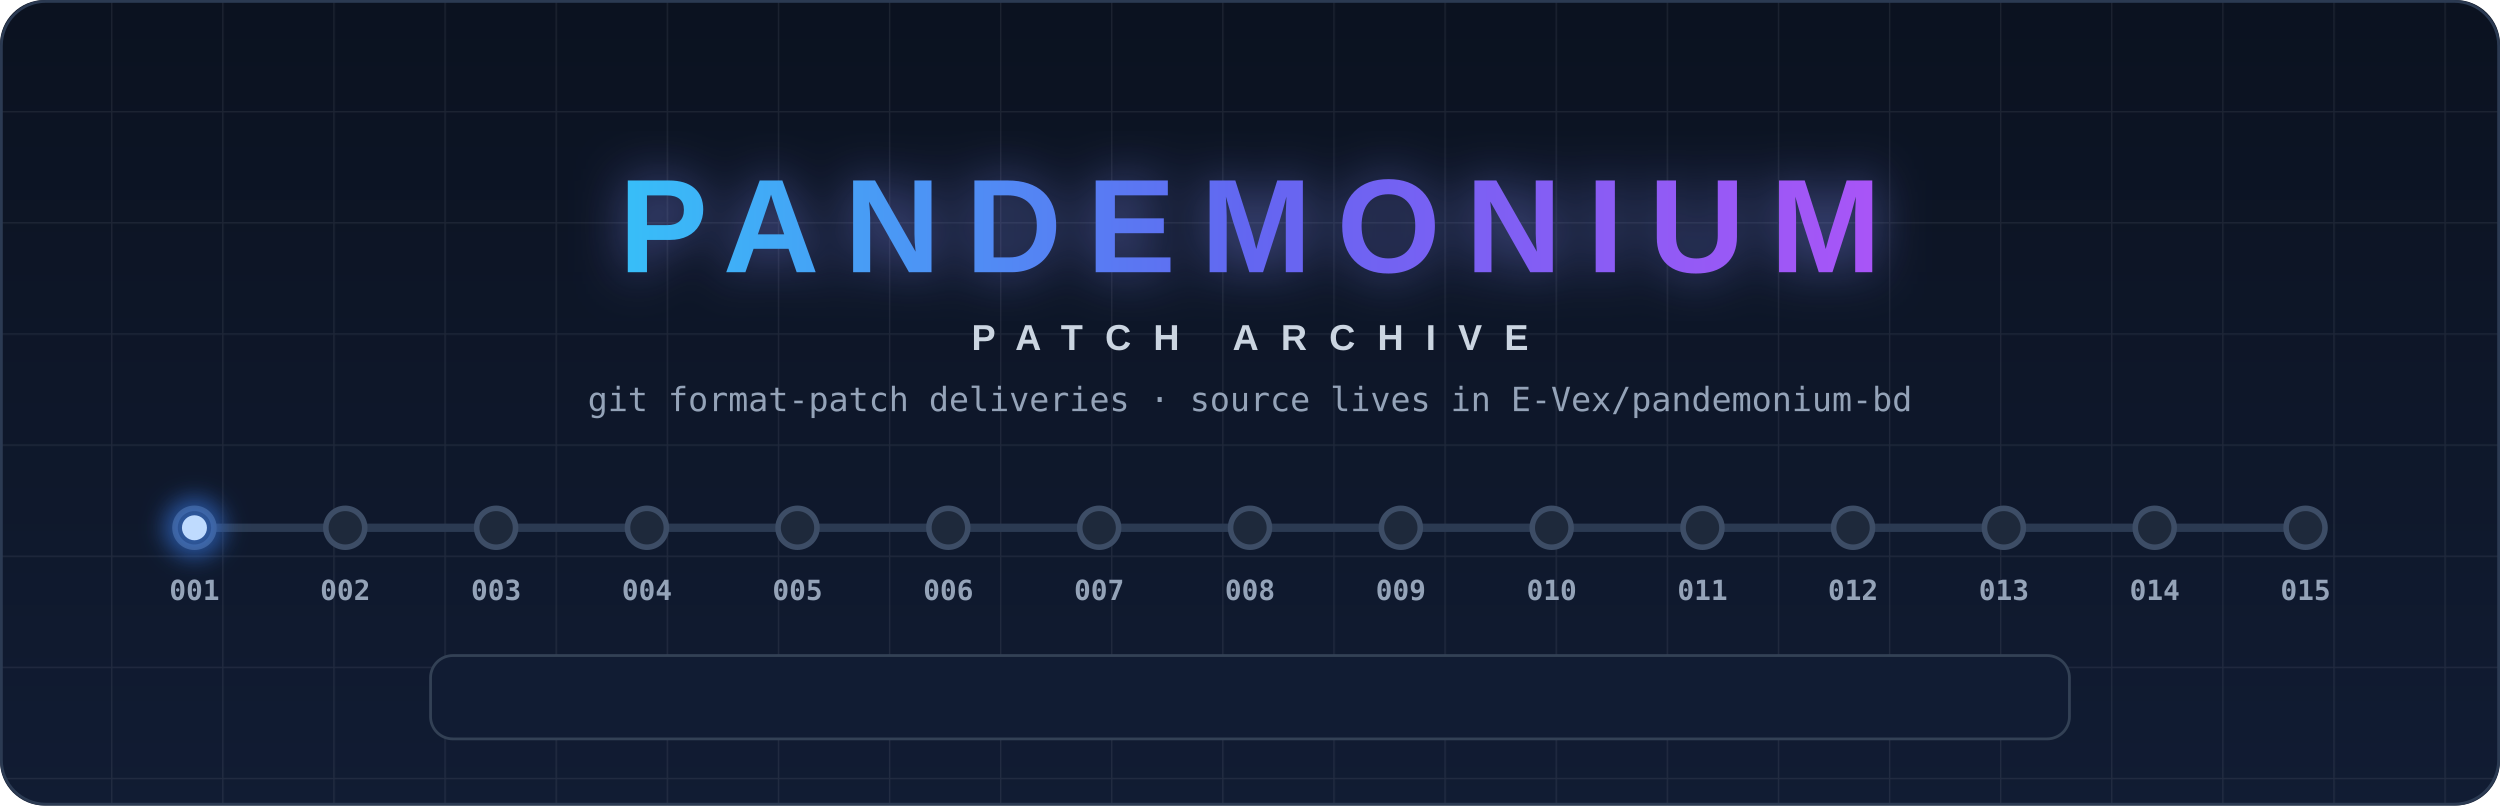
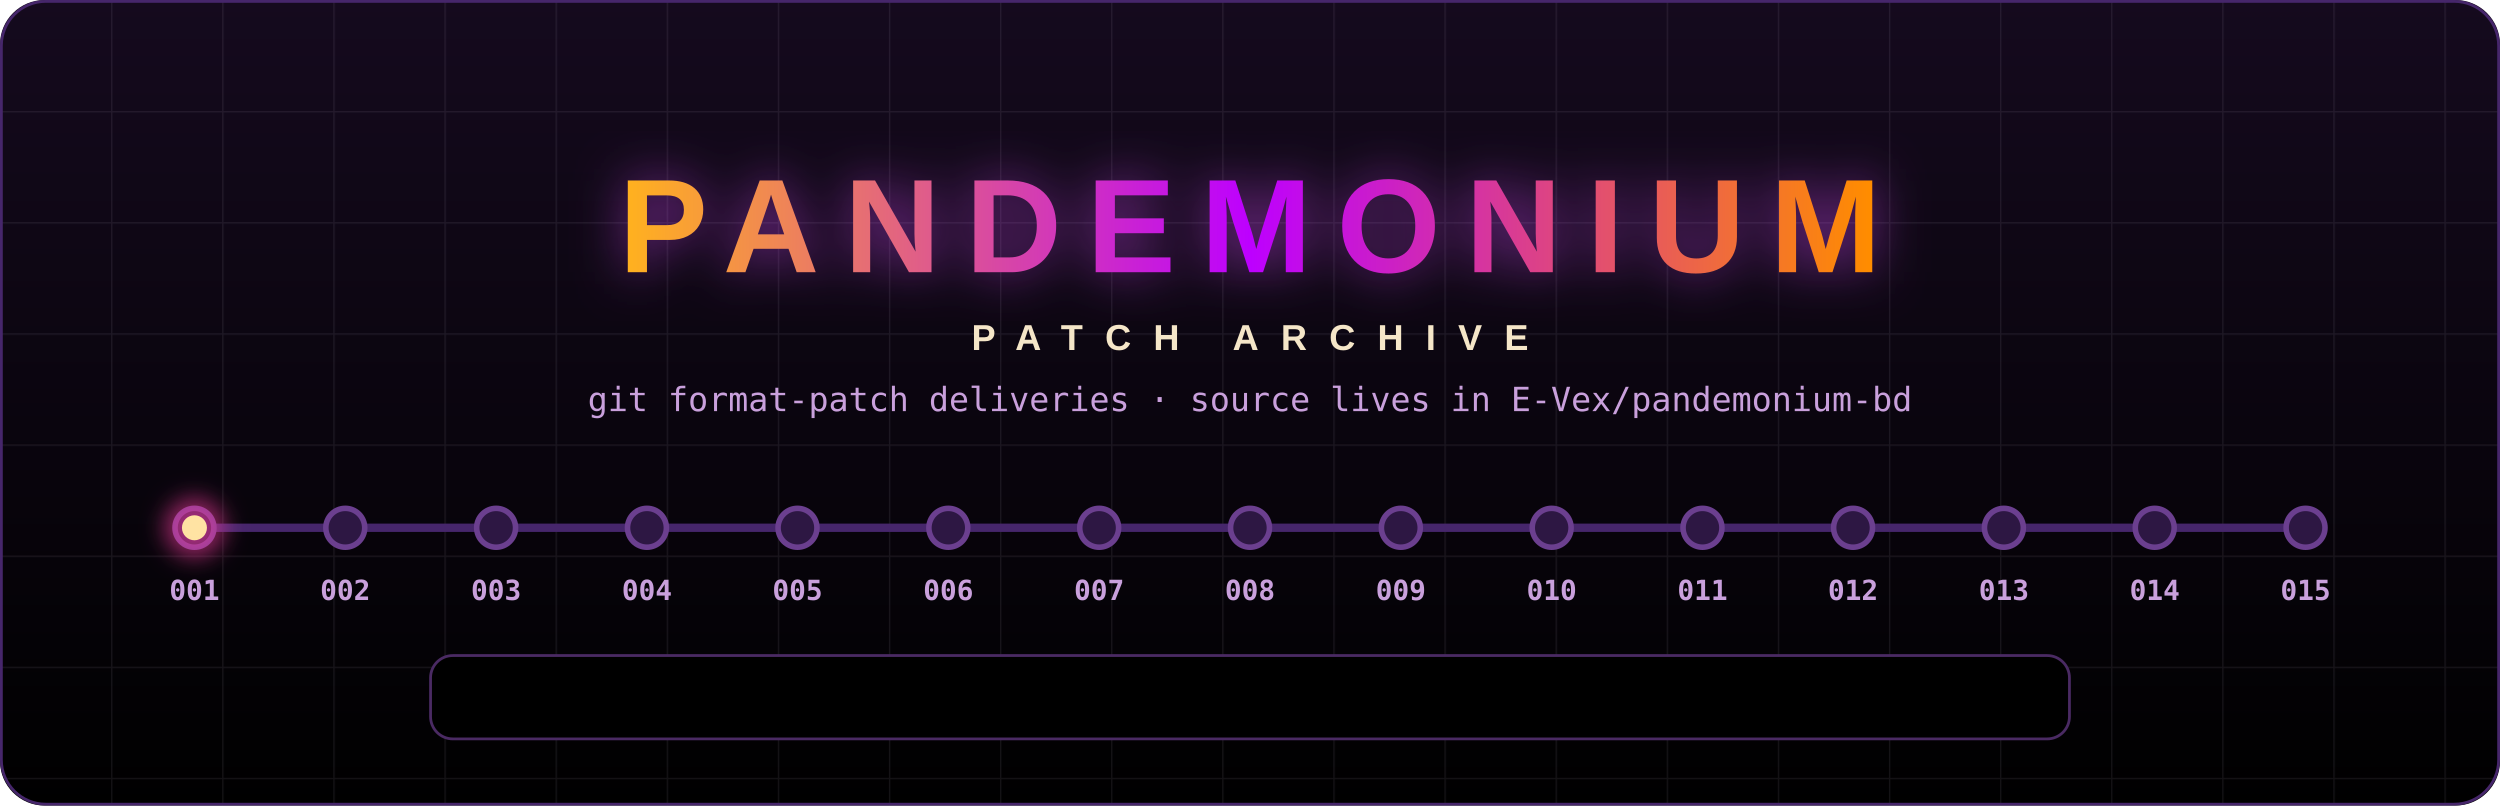
<svg xmlns="http://www.w3.org/2000/svg" viewBox="0 0 900 290" width="900" height="290" role="img">
  <style>
- .nd{fill:#1e293b;stroke:#3d4d66;stroke-width:2}
- .lbl{fill:#94a3b8;font:600 10px ui-monospace,SFMono-Regular,Menlo,Consolas,monospace;text-anchor:middle}
- .ring{fill:none;stroke:#3b82f6;stroke-width:2;opacity:0;transform-box:fill-box;transform-origin:center}
- .nm,.done{opacity:0;font:13px ui-monospace,SFMono-Regular,Menlo,Consolas,"Liberation Mono",monospace;text-anchor:middle;fill:#e2e8f0}
+ .nd{fill:#2d1743;stroke:#6b3f8f;stroke-width:2}
+ .lbl{fill:#c9a0dc;font:600 10px ui-monospace,SFMono-Regular,Menlo,Consolas,monospace;text-anchor:middle}
+ .ring{fill:none;stroke:#ff3ea5;stroke-width:2;opacity:0;transform-box:fill-box;transform-origin:center}
+ .nm,.done{opacity:0;font:13px ui-monospace,SFMono-Regular,Menlo,Consolas,"Liberation Mono",monospace;text-anchor:middle;fill:#f3e8ff}
.prog{stroke-dasharray:760 760;stroke-dashoffset:760}
.pk{transform-box:view-box}
.ember{opacity:0}
.glow{opacity:.55}
.grid{animation:drift 7s linear infinite}
@keyframes drift{to{transform:translate(40px,40px)}}
.glow{animation:flick 4.2s ease-in-out infinite}
@keyframes flick{0%,100%{opacity:.45}18%{opacity:.8}32%{opacity:.5}55%{opacity:.85}71%{opacity:.5}86%{opacity:.7}}
- .prog{animation:prog 14.8s linear infinite}@keyframes prog{0%{stroke-dashoffset:760;opacity:1}75.676%{stroke-dashoffset:0;opacity:1}91.892%{stroke-dashoffset:0;opacity:1}97.297%{stroke-dashoffset:0;opacity:0}100%{stroke-dashoffset:0;opacity:0}}.pk{animation:pk 14.8s linear infinite}@keyframes pk{0%{transform:translateX(0);opacity:0}1%{transform:translateX(0);opacity:1}75.676%{transform:translateX(760px);opacity:1}79.054%{transform:translateX(760px);opacity:0}100%{transform:translateX(760px);opacity:0}}.n0{animation:n0 14.8s linear infinite}@keyframes n0{0.0%{fill:#1e3a8a;stroke:#93c5fd}2.703%{fill:#3b82f6;stroke:#93c5fd}91.892%{fill:#3b82f6;stroke:#93c5fd}97.297%{fill:#1e293b;stroke:#3d4d66}100%{fill:#1e293b;stroke:#3d4d66}}.l0{animation:l0 14.8s linear infinite}@keyframes l0{0.0%{fill:#93c5fd}91.892%{fill:#93c5fd}97.297%{fill:#94a3b8}100%{fill:#94a3b8}}.r0{animation:r0 14.8s ease-out infinite}@keyframes r0{0.0%{opacity:.9;transform:scale(1)}4.73%{opacity:0;transform:scale(3.4)}100%{opacity:0;transform:scale(3.4)}}.t0{animation:t0 14.8s linear infinite}@keyframes t0{0.0%{opacity:1}5.27%{opacity:1}5.405%{opacity:0}100%{opacity:0}}.n1{animation:n1 14.8s linear infinite}@keyframes n1{0%{fill:#1e293b;stroke:#3d4d66}5.27%{fill:#1e293b;stroke:#3d4d66}5.405%{fill:#1e3a8a;stroke:#93c5fd}8.108%{fill:#3b82f6;stroke:#93c5fd}91.892%{fill:#3b82f6;stroke:#93c5fd}97.297%{fill:#1e293b;stroke:#3d4d66}100%{fill:#1e293b;stroke:#3d4d66}}.l1{animation:l1 14.8s linear infinite}@keyframes l1{0%{fill:#94a3b8}5.27%{fill:#94a3b8}5.405%{fill:#93c5fd}91.892%{fill:#93c5fd}97.297%{fill:#94a3b8}100%{fill:#94a3b8}}.r1{animation:r1 14.8s ease-out infinite}@keyframes r1{0%{opacity:0;transform:scale(1)}5.27%{opacity:0;transform:scale(1)}5.405%{opacity:.9;transform:scale(1)}10.135%{opacity:0;transform:scale(3.4)}100%{opacity:0;transform:scale(3.4)}}.t1{animation:t1 14.8s linear infinite}@keyframes t1{0%{opacity:0}5.27%{opacity:0}5.405%{opacity:1}10.676%{opacity:1}10.811%{opacity:0}100%{opacity:0}}.n2{animation:n2 14.8s linear infinite}@keyframes n2{0%{fill:#1e293b;stroke:#3d4d66}10.676%{fill:#1e293b;stroke:#3d4d66}10.811%{fill:#1e3a8a;stroke:#93c5fd}13.514%{fill:#3b82f6;stroke:#93c5fd}91.892%{fill:#3b82f6;stroke:#93c5fd}97.297%{fill:#1e293b;stroke:#3d4d66}100%{fill:#1e293b;stroke:#3d4d66}}.l2{animation:l2 14.8s linear infinite}@keyframes l2{0%{fill:#94a3b8}10.676%{fill:#94a3b8}10.811%{fill:#93c5fd}91.892%{fill:#93c5fd}97.297%{fill:#94a3b8}100%{fill:#94a3b8}}.r2{animation:r2 14.8s ease-out infinite}@keyframes r2{0%{opacity:0;transform:scale(1)}10.676%{opacity:0;transform:scale(1)}10.811%{opacity:.9;transform:scale(1)}15.541%{opacity:0;transform:scale(3.4)}100%{opacity:0;transform:scale(3.4)}}.t2{animation:t2 14.8s linear infinite}@keyframes t2{0%{opacity:0}10.676%{opacity:0}10.811%{opacity:1}16.081%{opacity:1}16.216%{opacity:0}100%{opacity:0}}.n3{animation:n3 14.8s linear infinite}@keyframes n3{0%{fill:#1e293b;stroke:#3d4d66}16.081%{fill:#1e293b;stroke:#3d4d66}16.216%{fill:#1e3a8a;stroke:#93c5fd}18.919%{fill:#3b82f6;stroke:#93c5fd}91.892%{fill:#3b82f6;stroke:#93c5fd}97.297%{fill:#1e293b;stroke:#3d4d66}100%{fill:#1e293b;stroke:#3d4d66}}.l3{animation:l3 14.8s linear infinite}@keyframes l3{0%{fill:#94a3b8}16.081%{fill:#94a3b8}16.216%{fill:#93c5fd}91.892%{fill:#93c5fd}97.297%{fill:#94a3b8}100%{fill:#94a3b8}}.r3{animation:r3 14.8s ease-out infinite}@keyframes r3{0%{opacity:0;transform:scale(1)}16.081%{opacity:0;transform:scale(1)}16.216%{opacity:.9;transform:scale(1)}20.946%{opacity:0;transform:scale(3.4)}100%{opacity:0;transform:scale(3.4)}}.t3{animation:t3 14.8s linear infinite}@keyframes t3{0%{opacity:0}16.081%{opacity:0}16.216%{opacity:1}21.486%{opacity:1}21.622%{opacity:0}100%{opacity:0}}.n4{animation:n4 14.8s linear infinite}@keyframes n4{0%{fill:#1e293b;stroke:#3d4d66}21.486%{fill:#1e293b;stroke:#3d4d66}21.622%{fill:#1e3a8a;stroke:#93c5fd}24.324%{fill:#3b82f6;stroke:#93c5fd}91.892%{fill:#3b82f6;stroke:#93c5fd}97.297%{fill:#1e293b;stroke:#3d4d66}100%{fill:#1e293b;stroke:#3d4d66}}.l4{animation:l4 14.8s linear infinite}@keyframes l4{0%{fill:#94a3b8}21.486%{fill:#94a3b8}21.622%{fill:#93c5fd}91.892%{fill:#93c5fd}97.297%{fill:#94a3b8}100%{fill:#94a3b8}}.r4{animation:r4 14.8s ease-out infinite}@keyframes r4{0%{opacity:0;transform:scale(1)}21.486%{opacity:0;transform:scale(1)}21.622%{opacity:.9;transform:scale(1)}26.351%{opacity:0;transform:scale(3.4)}100%{opacity:0;transform:scale(3.4)}}.t4{animation:t4 14.8s linear infinite}@keyframes t4{0%{opacity:0}21.486%{opacity:0}21.622%{opacity:1}26.892%{opacity:1}27.027%{opacity:0}100%{opacity:0}}.n5{animation:n5 14.8s linear infinite}@keyframes n5{0%{fill:#1e293b;stroke:#3d4d66}26.892%{fill:#1e293b;stroke:#3d4d66}27.027%{fill:#1e3a8a;stroke:#93c5fd}29.73%{fill:#3b82f6;stroke:#93c5fd}91.892%{fill:#3b82f6;stroke:#93c5fd}97.297%{fill:#1e293b;stroke:#3d4d66}100%{fill:#1e293b;stroke:#3d4d66}}.l5{animation:l5 14.8s linear infinite}@keyframes l5{0%{fill:#94a3b8}26.892%{fill:#94a3b8}27.027%{fill:#93c5fd}91.892%{fill:#93c5fd}97.297%{fill:#94a3b8}100%{fill:#94a3b8}}.r5{animation:r5 14.8s ease-out infinite}@keyframes r5{0%{opacity:0;transform:scale(1)}26.892%{opacity:0;transform:scale(1)}27.027%{opacity:.9;transform:scale(1)}31.757%{opacity:0;transform:scale(3.4)}100%{opacity:0;transform:scale(3.4)}}.t5{animation:t5 14.8s linear infinite}@keyframes t5{0%{opacity:0}26.892%{opacity:0}27.027%{opacity:1}32.297%{opacity:1}32.432%{opacity:0}100%{opacity:0}}.n6{animation:n6 14.8s linear infinite}@keyframes n6{0%{fill:#1e293b;stroke:#3d4d66}32.297%{fill:#1e293b;stroke:#3d4d66}32.432%{fill:#1e3a8a;stroke:#93c5fd}35.135%{fill:#3b82f6;stroke:#93c5fd}91.892%{fill:#3b82f6;stroke:#93c5fd}97.297%{fill:#1e293b;stroke:#3d4d66}100%{fill:#1e293b;stroke:#3d4d66}}.l6{animation:l6 14.8s linear infinite}@keyframes l6{0%{fill:#94a3b8}32.297%{fill:#94a3b8}32.432%{fill:#93c5fd}91.892%{fill:#93c5fd}97.297%{fill:#94a3b8}100%{fill:#94a3b8}}.r6{animation:r6 14.8s ease-out infinite}@keyframes r6{0%{opacity:0;transform:scale(1)}32.297%{opacity:0;transform:scale(1)}32.432%{opacity:.9;transform:scale(1)}37.162%{opacity:0;transform:scale(3.4)}100%{opacity:0;transform:scale(3.4)}}.t6{animation:t6 14.8s linear infinite}@keyframes t6{0%{opacity:0}32.297%{opacity:0}32.432%{opacity:1}37.703%{opacity:1}37.838%{opacity:0}100%{opacity:0}}.n7{animation:n7 14.8s linear infinite}@keyframes n7{0%{fill:#1e293b;stroke:#3d4d66}37.703%{fill:#1e293b;stroke:#3d4d66}37.838%{fill:#1e3a8a;stroke:#93c5fd}40.541%{fill:#3b82f6;stroke:#93c5fd}91.892%{fill:#3b82f6;stroke:#93c5fd}97.297%{fill:#1e293b;stroke:#3d4d66}100%{fill:#1e293b;stroke:#3d4d66}}.l7{animation:l7 14.8s linear infinite}@keyframes l7{0%{fill:#94a3b8}37.703%{fill:#94a3b8}37.838%{fill:#93c5fd}91.892%{fill:#93c5fd}97.297%{fill:#94a3b8}100%{fill:#94a3b8}}.r7{animation:r7 14.8s ease-out infinite}@keyframes r7{0%{opacity:0;transform:scale(1)}37.703%{opacity:0;transform:scale(1)}37.838%{opacity:.9;transform:scale(1)}42.568%{opacity:0;transform:scale(3.4)}100%{opacity:0;transform:scale(3.4)}}.t7{animation:t7 14.8s linear infinite}@keyframes t7{0%{opacity:0}37.703%{opacity:0}37.838%{opacity:1}43.108%{opacity:1}43.243%{opacity:0}100%{opacity:0}}.n8{animation:n8 14.8s linear infinite}@keyframes n8{0%{fill:#1e293b;stroke:#3d4d66}43.108%{fill:#1e293b;stroke:#3d4d66}43.243%{fill:#1e3a8a;stroke:#93c5fd}45.946%{fill:#3b82f6;stroke:#93c5fd}91.892%{fill:#3b82f6;stroke:#93c5fd}97.297%{fill:#1e293b;stroke:#3d4d66}100%{fill:#1e293b;stroke:#3d4d66}}.l8{animation:l8 14.8s linear infinite}@keyframes l8{0%{fill:#94a3b8}43.108%{fill:#94a3b8}43.243%{fill:#93c5fd}91.892%{fill:#93c5fd}97.297%{fill:#94a3b8}100%{fill:#94a3b8}}.r8{animation:r8 14.8s ease-out infinite}@keyframes r8{0%{opacity:0;transform:scale(1)}43.108%{opacity:0;transform:scale(1)}43.243%{opacity:.9;transform:scale(1)}47.973%{opacity:0;transform:scale(3.4)}100%{opacity:0;transform:scale(3.4)}}.t8{animation:t8 14.8s linear infinite}@keyframes t8{0%{opacity:0}43.108%{opacity:0}43.243%{opacity:1}48.514%{opacity:1}48.649%{opacity:0}100%{opacity:0}}.n9{animation:n9 14.8s linear infinite}@keyframes n9{0%{fill:#1e293b;stroke:#3d4d66}48.514%{fill:#1e293b;stroke:#3d4d66}48.649%{fill:#1e3a8a;stroke:#93c5fd}51.351%{fill:#3b82f6;stroke:#93c5fd}91.892%{fill:#3b82f6;stroke:#93c5fd}97.297%{fill:#1e293b;stroke:#3d4d66}100%{fill:#1e293b;stroke:#3d4d66}}.l9{animation:l9 14.8s linear infinite}@keyframes l9{0%{fill:#94a3b8}48.514%{fill:#94a3b8}48.649%{fill:#93c5fd}91.892%{fill:#93c5fd}97.297%{fill:#94a3b8}100%{fill:#94a3b8}}.r9{animation:r9 14.8s ease-out infinite}@keyframes r9{0%{opacity:0;transform:scale(1)}48.514%{opacity:0;transform:scale(1)}48.649%{opacity:.9;transform:scale(1)}53.378%{opacity:0;transform:scale(3.4)}100%{opacity:0;transform:scale(3.4)}}.t9{animation:t9 14.8s linear infinite}@keyframes t9{0%{opacity:0}48.514%{opacity:0}48.649%{opacity:1}53.919%{opacity:1}54.054%{opacity:0}100%{opacity:0}}.n10{animation:n10 14.8s linear infinite}@keyframes n10{0%{fill:#1e293b;stroke:#3d4d66}53.919%{fill:#1e293b;stroke:#3d4d66}54.054%{fill:#1e3a8a;stroke:#93c5fd}56.757%{fill:#3b82f6;stroke:#93c5fd}91.892%{fill:#3b82f6;stroke:#93c5fd}97.297%{fill:#1e293b;stroke:#3d4d66}100%{fill:#1e293b;stroke:#3d4d66}}.l10{animation:l10 14.8s linear infinite}@keyframes l10{0%{fill:#94a3b8}53.919%{fill:#94a3b8}54.054%{fill:#93c5fd}91.892%{fill:#93c5fd}97.297%{fill:#94a3b8}100%{fill:#94a3b8}}.r10{animation:r10 14.8s ease-out infinite}@keyframes r10{0%{opacity:0;transform:scale(1)}53.919%{opacity:0;transform:scale(1)}54.054%{opacity:.9;transform:scale(1)}58.784%{opacity:0;transform:scale(3.4)}100%{opacity:0;transform:scale(3.4)}}.t10{animation:t10 14.8s linear infinite}@keyframes t10{0%{opacity:0}53.919%{opacity:0}54.054%{opacity:1}59.324%{opacity:1}59.459%{opacity:0}100%{opacity:0}}.n11{animation:n11 14.8s linear infinite}@keyframes n11{0%{fill:#1e293b;stroke:#3d4d66}59.324%{fill:#1e293b;stroke:#3d4d66}59.459%{fill:#1e3a8a;stroke:#93c5fd}62.162%{fill:#3b82f6;stroke:#93c5fd}91.892%{fill:#3b82f6;stroke:#93c5fd}97.297%{fill:#1e293b;stroke:#3d4d66}100%{fill:#1e293b;stroke:#3d4d66}}.l11{animation:l11 14.8s linear infinite}@keyframes l11{0%{fill:#94a3b8}59.324%{fill:#94a3b8}59.459%{fill:#93c5fd}91.892%{fill:#93c5fd}97.297%{fill:#94a3b8}100%{fill:#94a3b8}}.r11{animation:r11 14.8s ease-out infinite}@keyframes r11{0%{opacity:0;transform:scale(1)}59.324%{opacity:0;transform:scale(1)}59.459%{opacity:.9;transform:scale(1)}64.189%{opacity:0;transform:scale(3.4)}100%{opacity:0;transform:scale(3.4)}}.t11{animation:t11 14.8s linear infinite}@keyframes t11{0%{opacity:0}59.324%{opacity:0}59.459%{opacity:1}64.73%{opacity:1}64.865%{opacity:0}100%{opacity:0}}.n12{animation:n12 14.8s linear infinite}@keyframes n12{0%{fill:#1e293b;stroke:#3d4d66}64.73%{fill:#1e293b;stroke:#3d4d66}64.865%{fill:#1e3a8a;stroke:#93c5fd}67.568%{fill:#3b82f6;stroke:#93c5fd}91.892%{fill:#3b82f6;stroke:#93c5fd}97.297%{fill:#1e293b;stroke:#3d4d66}100%{fill:#1e293b;stroke:#3d4d66}}.l12{animation:l12 14.8s linear infinite}@keyframes l12{0%{fill:#94a3b8}64.73%{fill:#94a3b8}64.865%{fill:#93c5fd}91.892%{fill:#93c5fd}97.297%{fill:#94a3b8}100%{fill:#94a3b8}}.r12{animation:r12 14.8s ease-out infinite}@keyframes r12{0%{opacity:0;transform:scale(1)}64.73%{opacity:0;transform:scale(1)}64.865%{opacity:.9;transform:scale(1)}69.595%{opacity:0;transform:scale(3.4)}100%{opacity:0;transform:scale(3.4)}}.t12{animation:t12 14.8s linear infinite}@keyframes t12{0%{opacity:0}64.73%{opacity:0}64.865%{opacity:1}70.135%{opacity:1}70.27%{opacity:0}100%{opacity:0}}.n13{animation:n13 14.8s linear infinite}@keyframes n13{0%{fill:#1e293b;stroke:#3d4d66}70.135%{fill:#1e293b;stroke:#3d4d66}70.27%{fill:#1e3a8a;stroke:#93c5fd}72.973%{fill:#3b82f6;stroke:#93c5fd}91.892%{fill:#3b82f6;stroke:#93c5fd}97.297%{fill:#1e293b;stroke:#3d4d66}100%{fill:#1e293b;stroke:#3d4d66}}.l13{animation:l13 14.8s linear infinite}@keyframes l13{0%{fill:#94a3b8}70.135%{fill:#94a3b8}70.27%{fill:#93c5fd}91.892%{fill:#93c5fd}97.297%{fill:#94a3b8}100%{fill:#94a3b8}}.r13{animation:r13 14.8s ease-out infinite}@keyframes r13{0%{opacity:0;transform:scale(1)}70.135%{opacity:0;transform:scale(1)}70.27%{opacity:.9;transform:scale(1)}75.0%{opacity:0;transform:scale(3.4)}100%{opacity:0;transform:scale(3.4)}}.t13{animation:t13 14.8s linear infinite}@keyframes t13{0%{opacity:0}70.135%{opacity:0}70.27%{opacity:1}75.541%{opacity:1}75.676%{opacity:0}100%{opacity:0}}.n14{animation:n14 14.8s linear infinite}@keyframes n14{0%{fill:#1e293b;stroke:#3d4d66}75.541%{fill:#1e293b;stroke:#3d4d66}75.676%{fill:#1e3a8a;stroke:#93c5fd}78.378%{fill:#3b82f6;stroke:#93c5fd}91.892%{fill:#3b82f6;stroke:#93c5fd}97.297%{fill:#1e293b;stroke:#3d4d66}100%{fill:#1e293b;stroke:#3d4d66}}.l14{animation:l14 14.8s linear infinite}@keyframes l14{0%{fill:#94a3b8}75.541%{fill:#94a3b8}75.676%{fill:#93c5fd}91.892%{fill:#93c5fd}97.297%{fill:#94a3b8}100%{fill:#94a3b8}}.r14{animation:r14 14.8s ease-out infinite}@keyframes r14{0%{opacity:0;transform:scale(1)}75.541%{opacity:0;transform:scale(1)}75.676%{opacity:.9;transform:scale(1)}80.405%{opacity:0;transform:scale(3.4)}100%{opacity:0;transform:scale(3.4)}}.t14{animation:t14 14.8s linear infinite}@keyframes t14{0%{opacity:0}75.541%{opacity:0}75.676%{opacity:1}80.946%{opacity:1}81.081%{opacity:0}100%{opacity:0}}.done{animation:done 14.8s linear infinite}@keyframes done{0%{opacity:0}81.081%{opacity:0}83.108%{opacity:1}94.595%{opacity:1}98.649%{opacity:0}100%{opacity:0}}@keyframes e0{0%{opacity:0;transform:translate(0,0)}15%{opacity:.9}100%{opacity:0;transform:translate(12px,-66px)}}.e0{animation:e0 3.39s ease-out -0.16s infinite}@keyframes e1{0%{opacity:0;transform:translate(0,0)}15%{opacity:.9}100%{opacity:0;transform:translate(4px,-64px)}}.e1{animation:e1 3.03s ease-out -0.26s infinite}@keyframes e2{0%{opacity:0;transform:translate(0,0)}15%{opacity:.9}100%{opacity:0;transform:translate(-8px,-63px)}}.e2{animation:e2 2.72s ease-out -1.54s infinite}@keyframes e3{0%{opacity:0;transform:translate(0,0)}15%{opacity:.9}100%{opacity:0;transform:translate(-14px,-78px)}}.e3{animation:e3 4.55s ease-out -0.21s infinite}@keyframes e4{0%{opacity:0;transform:translate(0,0)}15%{opacity:.9}100%{opacity:0;transform:translate(21px,-71px)}}.e4{animation:e4 3.74s ease-out -2.1s infinite}@keyframes e5{0%{opacity:0;transform:translate(0,0)}15%{opacity:.9}100%{opacity:0;transform:translate(-18px,-63px)}}.e5{animation:e5 2.98s ease-out -0.29s infinite}@keyframes e6{0%{opacity:0;transform:translate(0,0)}15%{opacity:.9}100%{opacity:0;transform:translate(7px,-89px)}}.e6{animation:e6 3.66s ease-out -2.84s infinite}@keyframes e7{0%{opacity:0;transform:translate(0,0)}15%{opacity:.9}100%{opacity:0;transform:translate(-17px,-79px)}}.e7{animation:e7 2.96s ease-out -2.31s infinite}@keyframes e8{0%{opacity:0;transform:translate(0,0)}15%{opacity:.9}100%{opacity:0;transform:translate(-18px,-67px)}}.e8{animation:e8 3.5s ease-out -2.13s infinite}@keyframes e9{0%{opacity:0;transform:translate(0,0)}15%{opacity:.9}100%{opacity:0;transform:translate(4px,-62px)}}.e9{animation:e9 3.28s ease-out -3.06s infinite}@keyframes e10{0%{opacity:0;transform:translate(0,0)}15%{opacity:.9}100%{opacity:0;transform:translate(-2px,-81px)}}.e10{animation:e10 3.72s ease-out -2.94s infinite}@keyframes e11{0%{opacity:0;transform:translate(0,0)}15%{opacity:.9}100%{opacity:0;transform:translate(-17px,-77px)}}.e11{animation:e11 4.19s ease-out -0.29s infinite}@media (prefers-reduced-motion:reduce){*{animation:none!important}.grid,.glow,.pk,.ember,.ring{animation:none!important}.pk,.ember,.ring{display:none}.prog{stroke-dashoffset:0;opacity:1}.nd{fill:#3b82f6;stroke:#93c5fd}.lbl{fill:#93c5fd}.nm{display:none}.done{opacity:1}}</style>
+ .prog{animation:prog 14.8s linear infinite}@keyframes prog{0%{stroke-dashoffset:760;opacity:1}75.676%{stroke-dashoffset:0;opacity:1}91.892%{stroke-dashoffset:0;opacity:1}97.297%{stroke-dashoffset:0;opacity:0}100%{stroke-dashoffset:0;opacity:0}}.pk{animation:pk 14.8s linear infinite}@keyframes pk{0%{transform:translateX(0);opacity:0}1%{transform:translateX(0);opacity:1}75.676%{transform:translateX(760px);opacity:1}79.054%{transform:translateX(760px);opacity:0}100%{transform:translateX(760px);opacity:0}}.n0{animation:n0 14.8s linear infinite}@keyframes n0{0.0%{fill:#5b1f8a;stroke:#ffd166}2.703%{fill:#ff3ea5;stroke:#ffd166}91.892%{fill:#ff3ea5;stroke:#ffd166}97.297%{fill:#2d1743;stroke:#6b3f8f}100%{fill:#2d1743;stroke:#6b3f8f}}.l0{animation:l0 14.8s linear infinite}@keyframes l0{0.0%{fill:#ffd166}91.892%{fill:#ffd166}97.297%{fill:#c9a0dc}100%{fill:#c9a0dc}}.r0{animation:r0 14.8s ease-out infinite}@keyframes r0{0.0%{opacity:.9;transform:scale(1)}4.73%{opacity:0;transform:scale(3.4)}100%{opacity:0;transform:scale(3.4)}}.t0{animation:t0 14.8s linear infinite}@keyframes t0{0.0%{opacity:1}5.27%{opacity:1}5.405%{opacity:0}100%{opacity:0}}.n1{animation:n1 14.8s linear infinite}@keyframes n1{0%{fill:#2d1743;stroke:#6b3f8f}5.27%{fill:#2d1743;stroke:#6b3f8f}5.405%{fill:#5b1f8a;stroke:#ffd166}8.108%{fill:#ff3ea5;stroke:#ffd166}91.892%{fill:#ff3ea5;stroke:#ffd166}97.297%{fill:#2d1743;stroke:#6b3f8f}100%{fill:#2d1743;stroke:#6b3f8f}}.l1{animation:l1 14.8s linear infinite}@keyframes l1{0%{fill:#c9a0dc}5.27%{fill:#c9a0dc}5.405%{fill:#ffd166}91.892%{fill:#ffd166}97.297%{fill:#c9a0dc}100%{fill:#c9a0dc}}.r1{animation:r1 14.8s ease-out infinite}@keyframes r1{0%{opacity:0;transform:scale(1)}5.27%{opacity:0;transform:scale(1)}5.405%{opacity:.9;transform:scale(1)}10.135%{opacity:0;transform:scale(3.4)}100%{opacity:0;transform:scale(3.4)}}.t1{animation:t1 14.8s linear infinite}@keyframes t1{0%{opacity:0}5.27%{opacity:0}5.405%{opacity:1}10.676%{opacity:1}10.811%{opacity:0}100%{opacity:0}}.n2{animation:n2 14.8s linear infinite}@keyframes n2{0%{fill:#2d1743;stroke:#6b3f8f}10.676%{fill:#2d1743;stroke:#6b3f8f}10.811%{fill:#5b1f8a;stroke:#ffd166}13.514%{fill:#ff3ea5;stroke:#ffd166}91.892%{fill:#ff3ea5;stroke:#ffd166}97.297%{fill:#2d1743;stroke:#6b3f8f}100%{fill:#2d1743;stroke:#6b3f8f}}.l2{animation:l2 14.8s linear infinite}@keyframes l2{0%{fill:#c9a0dc}10.676%{fill:#c9a0dc}10.811%{fill:#ffd166}91.892%{fill:#ffd166}97.297%{fill:#c9a0dc}100%{fill:#c9a0dc}}.r2{animation:r2 14.8s ease-out infinite}@keyframes r2{0%{opacity:0;transform:scale(1)}10.676%{opacity:0;transform:scale(1)}10.811%{opacity:.9;transform:scale(1)}15.541%{opacity:0;transform:scale(3.4)}100%{opacity:0;transform:scale(3.4)}}.t2{animation:t2 14.8s linear infinite}@keyframes t2{0%{opacity:0}10.676%{opacity:0}10.811%{opacity:1}16.081%{opacity:1}16.216%{opacity:0}100%{opacity:0}}.n3{animation:n3 14.8s linear infinite}@keyframes n3{0%{fill:#2d1743;stroke:#6b3f8f}16.081%{fill:#2d1743;stroke:#6b3f8f}16.216%{fill:#5b1f8a;stroke:#ffd166}18.919%{fill:#ff3ea5;stroke:#ffd166}91.892%{fill:#ff3ea5;stroke:#ffd166}97.297%{fill:#2d1743;stroke:#6b3f8f}100%{fill:#2d1743;stroke:#6b3f8f}}.l3{animation:l3 14.8s linear infinite}@keyframes l3{0%{fill:#c9a0dc}16.081%{fill:#c9a0dc}16.216%{fill:#ffd166}91.892%{fill:#ffd166}97.297%{fill:#c9a0dc}100%{fill:#c9a0dc}}.r3{animation:r3 14.8s ease-out infinite}@keyframes r3{0%{opacity:0;transform:scale(1)}16.081%{opacity:0;transform:scale(1)}16.216%{opacity:.9;transform:scale(1)}20.946%{opacity:0;transform:scale(3.4)}100%{opacity:0;transform:scale(3.4)}}.t3{animation:t3 14.8s linear infinite}@keyframes t3{0%{opacity:0}16.081%{opacity:0}16.216%{opacity:1}21.486%{opacity:1}21.622%{opacity:0}100%{opacity:0}}.n4{animation:n4 14.8s linear infinite}@keyframes n4{0%{fill:#2d1743;stroke:#6b3f8f}21.486%{fill:#2d1743;stroke:#6b3f8f}21.622%{fill:#5b1f8a;stroke:#ffd166}24.324%{fill:#ff3ea5;stroke:#ffd166}91.892%{fill:#ff3ea5;stroke:#ffd166}97.297%{fill:#2d1743;stroke:#6b3f8f}100%{fill:#2d1743;stroke:#6b3f8f}}.l4{animation:l4 14.8s linear infinite}@keyframes l4{0%{fill:#c9a0dc}21.486%{fill:#c9a0dc}21.622%{fill:#ffd166}91.892%{fill:#ffd166}97.297%{fill:#c9a0dc}100%{fill:#c9a0dc}}.r4{animation:r4 14.8s ease-out infinite}@keyframes r4{0%{opacity:0;transform:scale(1)}21.486%{opacity:0;transform:scale(1)}21.622%{opacity:.9;transform:scale(1)}26.351%{opacity:0;transform:scale(3.4)}100%{opacity:0;transform:scale(3.4)}}.t4{animation:t4 14.8s linear infinite}@keyframes t4{0%{opacity:0}21.486%{opacity:0}21.622%{opacity:1}26.892%{opacity:1}27.027%{opacity:0}100%{opacity:0}}.n5{animation:n5 14.8s linear infinite}@keyframes n5{0%{fill:#2d1743;stroke:#6b3f8f}26.892%{fill:#2d1743;stroke:#6b3f8f}27.027%{fill:#5b1f8a;stroke:#ffd166}29.73%{fill:#ff3ea5;stroke:#ffd166}91.892%{fill:#ff3ea5;stroke:#ffd166}97.297%{fill:#2d1743;stroke:#6b3f8f}100%{fill:#2d1743;stroke:#6b3f8f}}.l5{animation:l5 14.8s linear infinite}@keyframes l5{0%{fill:#c9a0dc}26.892%{fill:#c9a0dc}27.027%{fill:#ffd166}91.892%{fill:#ffd166}97.297%{fill:#c9a0dc}100%{fill:#c9a0dc}}.r5{animation:r5 14.8s ease-out infinite}@keyframes r5{0%{opacity:0;transform:scale(1)}26.892%{opacity:0;transform:scale(1)}27.027%{opacity:.9;transform:scale(1)}31.757%{opacity:0;transform:scale(3.4)}100%{opacity:0;transform:scale(3.4)}}.t5{animation:t5 14.8s linear infinite}@keyframes t5{0%{opacity:0}26.892%{opacity:0}27.027%{opacity:1}32.297%{opacity:1}32.432%{opacity:0}100%{opacity:0}}.n6{animation:n6 14.8s linear infinite}@keyframes n6{0%{fill:#2d1743;stroke:#6b3f8f}32.297%{fill:#2d1743;stroke:#6b3f8f}32.432%{fill:#5b1f8a;stroke:#ffd166}35.135%{fill:#ff3ea5;stroke:#ffd166}91.892%{fill:#ff3ea5;stroke:#ffd166}97.297%{fill:#2d1743;stroke:#6b3f8f}100%{fill:#2d1743;stroke:#6b3f8f}}.l6{animation:l6 14.8s linear infinite}@keyframes l6{0%{fill:#c9a0dc}32.297%{fill:#c9a0dc}32.432%{fill:#ffd166}91.892%{fill:#ffd166}97.297%{fill:#c9a0dc}100%{fill:#c9a0dc}}.r6{animation:r6 14.8s ease-out infinite}@keyframes r6{0%{opacity:0;transform:scale(1)}32.297%{opacity:0;transform:scale(1)}32.432%{opacity:.9;transform:scale(1)}37.162%{opacity:0;transform:scale(3.4)}100%{opacity:0;transform:scale(3.4)}}.t6{animation:t6 14.8s linear infinite}@keyframes t6{0%{opacity:0}32.297%{opacity:0}32.432%{opacity:1}37.703%{opacity:1}37.838%{opacity:0}100%{opacity:0}}.n7{animation:n7 14.8s linear infinite}@keyframes n7{0%{fill:#2d1743;stroke:#6b3f8f}37.703%{fill:#2d1743;stroke:#6b3f8f}37.838%{fill:#5b1f8a;stroke:#ffd166}40.541%{fill:#ff3ea5;stroke:#ffd166}91.892%{fill:#ff3ea5;stroke:#ffd166}97.297%{fill:#2d1743;stroke:#6b3f8f}100%{fill:#2d1743;stroke:#6b3f8f}}.l7{animation:l7 14.8s linear infinite}@keyframes l7{0%{fill:#c9a0dc}37.703%{fill:#c9a0dc}37.838%{fill:#ffd166}91.892%{fill:#ffd166}97.297%{fill:#c9a0dc}100%{fill:#c9a0dc}}.r7{animation:r7 14.8s ease-out infinite}@keyframes r7{0%{opacity:0;transform:scale(1)}37.703%{opacity:0;transform:scale(1)}37.838%{opacity:.9;transform:scale(1)}42.568%{opacity:0;transform:scale(3.4)}100%{opacity:0;transform:scale(3.4)}}.t7{animation:t7 14.8s linear infinite}@keyframes t7{0%{opacity:0}37.703%{opacity:0}37.838%{opacity:1}43.108%{opacity:1}43.243%{opacity:0}100%{opacity:0}}.n8{animation:n8 14.8s linear infinite}@keyframes n8{0%{fill:#2d1743;stroke:#6b3f8f}43.108%{fill:#2d1743;stroke:#6b3f8f}43.243%{fill:#5b1f8a;stroke:#ffd166}45.946%{fill:#ff3ea5;stroke:#ffd166}91.892%{fill:#ff3ea5;stroke:#ffd166}97.297%{fill:#2d1743;stroke:#6b3f8f}100%{fill:#2d1743;stroke:#6b3f8f}}.l8{animation:l8 14.8s linear infinite}@keyframes l8{0%{fill:#c9a0dc}43.108%{fill:#c9a0dc}43.243%{fill:#ffd166}91.892%{fill:#ffd166}97.297%{fill:#c9a0dc}100%{fill:#c9a0dc}}.r8{animation:r8 14.8s ease-out infinite}@keyframes r8{0%{opacity:0;transform:scale(1)}43.108%{opacity:0;transform:scale(1)}43.243%{opacity:.9;transform:scale(1)}47.973%{opacity:0;transform:scale(3.4)}100%{opacity:0;transform:scale(3.4)}}.t8{animation:t8 14.8s linear infinite}@keyframes t8{0%{opacity:0}43.108%{opacity:0}43.243%{opacity:1}48.514%{opacity:1}48.649%{opacity:0}100%{opacity:0}}.n9{animation:n9 14.8s linear infinite}@keyframes n9{0%{fill:#2d1743;stroke:#6b3f8f}48.514%{fill:#2d1743;stroke:#6b3f8f}48.649%{fill:#5b1f8a;stroke:#ffd166}51.351%{fill:#ff3ea5;stroke:#ffd166}91.892%{fill:#ff3ea5;stroke:#ffd166}97.297%{fill:#2d1743;stroke:#6b3f8f}100%{fill:#2d1743;stroke:#6b3f8f}}.l9{animation:l9 14.8s linear infinite}@keyframes l9{0%{fill:#c9a0dc}48.514%{fill:#c9a0dc}48.649%{fill:#ffd166}91.892%{fill:#ffd166}97.297%{fill:#c9a0dc}100%{fill:#c9a0dc}}.r9{animation:r9 14.8s ease-out infinite}@keyframes r9{0%{opacity:0;transform:scale(1)}48.514%{opacity:0;transform:scale(1)}48.649%{opacity:.9;transform:scale(1)}53.378%{opacity:0;transform:scale(3.4)}100%{opacity:0;transform:scale(3.4)}}.t9{animation:t9 14.8s linear infinite}@keyframes t9{0%{opacity:0}48.514%{opacity:0}48.649%{opacity:1}53.919%{opacity:1}54.054%{opacity:0}100%{opacity:0}}.n10{animation:n10 14.8s linear infinite}@keyframes n10{0%{fill:#2d1743;stroke:#6b3f8f}53.919%{fill:#2d1743;stroke:#6b3f8f}54.054%{fill:#5b1f8a;stroke:#ffd166}56.757%{fill:#ff3ea5;stroke:#ffd166}91.892%{fill:#ff3ea5;stroke:#ffd166}97.297%{fill:#2d1743;stroke:#6b3f8f}100%{fill:#2d1743;stroke:#6b3f8f}}.l10{animation:l10 14.8s linear infinite}@keyframes l10{0%{fill:#c9a0dc}53.919%{fill:#c9a0dc}54.054%{fill:#ffd166}91.892%{fill:#ffd166}97.297%{fill:#c9a0dc}100%{fill:#c9a0dc}}.r10{animation:r10 14.8s ease-out infinite}@keyframes r10{0%{opacity:0;transform:scale(1)}53.919%{opacity:0;transform:scale(1)}54.054%{opacity:.9;transform:scale(1)}58.784%{opacity:0;transform:scale(3.4)}100%{opacity:0;transform:scale(3.4)}}.t10{animation:t10 14.8s linear infinite}@keyframes t10{0%{opacity:0}53.919%{opacity:0}54.054%{opacity:1}59.324%{opacity:1}59.459%{opacity:0}100%{opacity:0}}.n11{animation:n11 14.8s linear infinite}@keyframes n11{0%{fill:#2d1743;stroke:#6b3f8f}59.324%{fill:#2d1743;stroke:#6b3f8f}59.459%{fill:#5b1f8a;stroke:#ffd166}62.162%{fill:#ff3ea5;stroke:#ffd166}91.892%{fill:#ff3ea5;stroke:#ffd166}97.297%{fill:#2d1743;stroke:#6b3f8f}100%{fill:#2d1743;stroke:#6b3f8f}}.l11{animation:l11 14.8s linear infinite}@keyframes l11{0%{fill:#c9a0dc}59.324%{fill:#c9a0dc}59.459%{fill:#ffd166}91.892%{fill:#ffd166}97.297%{fill:#c9a0dc}100%{fill:#c9a0dc}}.r11{animation:r11 14.8s ease-out infinite}@keyframes r11{0%{opacity:0;transform:scale(1)}59.324%{opacity:0;transform:scale(1)}59.459%{opacity:.9;transform:scale(1)}64.189%{opacity:0;transform:scale(3.4)}100%{opacity:0;transform:scale(3.4)}}.t11{animation:t11 14.8s linear infinite}@keyframes t11{0%{opacity:0}59.324%{opacity:0}59.459%{opacity:1}64.73%{opacity:1}64.865%{opacity:0}100%{opacity:0}}.n12{animation:n12 14.8s linear infinite}@keyframes n12{0%{fill:#2d1743;stroke:#6b3f8f}64.73%{fill:#2d1743;stroke:#6b3f8f}64.865%{fill:#5b1f8a;stroke:#ffd166}67.568%{fill:#ff3ea5;stroke:#ffd166}91.892%{fill:#ff3ea5;stroke:#ffd166}97.297%{fill:#2d1743;stroke:#6b3f8f}100%{fill:#2d1743;stroke:#6b3f8f}}.l12{animation:l12 14.8s linear infinite}@keyframes l12{0%{fill:#c9a0dc}64.73%{fill:#c9a0dc}64.865%{fill:#ffd166}91.892%{fill:#ffd166}97.297%{fill:#c9a0dc}100%{fill:#c9a0dc}}.r12{animation:r12 14.8s ease-out infinite}@keyframes r12{0%{opacity:0;transform:scale(1)}64.73%{opacity:0;transform:scale(1)}64.865%{opacity:.9;transform:scale(1)}69.595%{opacity:0;transform:scale(3.4)}100%{opacity:0;transform:scale(3.4)}}.t12{animation:t12 14.8s linear infinite}@keyframes t12{0%{opacity:0}64.73%{opacity:0}64.865%{opacity:1}70.135%{opacity:1}70.27%{opacity:0}100%{opacity:0}}.n13{animation:n13 14.8s linear infinite}@keyframes n13{0%{fill:#2d1743;stroke:#6b3f8f}70.135%{fill:#2d1743;stroke:#6b3f8f}70.27%{fill:#5b1f8a;stroke:#ffd166}72.973%{fill:#ff3ea5;stroke:#ffd166}91.892%{fill:#ff3ea5;stroke:#ffd166}97.297%{fill:#2d1743;stroke:#6b3f8f}100%{fill:#2d1743;stroke:#6b3f8f}}.l13{animation:l13 14.8s linear infinite}@keyframes l13{0%{fill:#c9a0dc}70.135%{fill:#c9a0dc}70.27%{fill:#ffd166}91.892%{fill:#ffd166}97.297%{fill:#c9a0dc}100%{fill:#c9a0dc}}.r13{animation:r13 14.8s ease-out infinite}@keyframes r13{0%{opacity:0;transform:scale(1)}70.135%{opacity:0;transform:scale(1)}70.27%{opacity:.9;transform:scale(1)}75.0%{opacity:0;transform:scale(3.4)}100%{opacity:0;transform:scale(3.4)}}.t13{animation:t13 14.8s linear infinite}@keyframes t13{0%{opacity:0}70.135%{opacity:0}70.27%{opacity:1}75.541%{opacity:1}75.676%{opacity:0}100%{opacity:0}}.n14{animation:n14 14.8s linear infinite}@keyframes n14{0%{fill:#2d1743;stroke:#6b3f8f}75.541%{fill:#2d1743;stroke:#6b3f8f}75.676%{fill:#5b1f8a;stroke:#ffd166}78.378%{fill:#ff3ea5;stroke:#ffd166}91.892%{fill:#ff3ea5;stroke:#ffd166}97.297%{fill:#2d1743;stroke:#6b3f8f}100%{fill:#2d1743;stroke:#6b3f8f}}.l14{animation:l14 14.8s linear infinite}@keyframes l14{0%{fill:#c9a0dc}75.541%{fill:#c9a0dc}75.676%{fill:#ffd166}91.892%{fill:#ffd166}97.297%{fill:#c9a0dc}100%{fill:#c9a0dc}}.r14{animation:r14 14.8s ease-out infinite}@keyframes r14{0%{opacity:0;transform:scale(1)}75.541%{opacity:0;transform:scale(1)}75.676%{opacity:.9;transform:scale(1)}80.405%{opacity:0;transform:scale(3.4)}100%{opacity:0;transform:scale(3.4)}}.t14{animation:t14 14.8s linear infinite}@keyframes t14{0%{opacity:0}75.541%{opacity:0}75.676%{opacity:1}80.946%{opacity:1}81.081%{opacity:0}100%{opacity:0}}.done{animation:done 14.8s linear infinite}@keyframes done{0%{opacity:0}81.081%{opacity:0}83.108%{opacity:1}94.595%{opacity:1}98.649%{opacity:0}100%{opacity:0}}@keyframes e0{0%{opacity:0;transform:translate(0,0)}15%{opacity:.9}100%{opacity:0;transform:translate(12px,-66px)}}.e0{animation:e0 3.39s ease-out -0.16s infinite}@keyframes e1{0%{opacity:0;transform:translate(0,0)}15%{opacity:.9}100%{opacity:0;transform:translate(4px,-64px)}}.e1{animation:e1 3.03s ease-out -0.26s infinite}@keyframes e2{0%{opacity:0;transform:translate(0,0)}15%{opacity:.9}100%{opacity:0;transform:translate(-8px,-63px)}}.e2{animation:e2 2.72s ease-out -1.54s infinite}@keyframes e3{0%{opacity:0;transform:translate(0,0)}15%{opacity:.9}100%{opacity:0;transform:translate(-14px,-78px)}}.e3{animation:e3 4.55s ease-out -0.21s infinite}@keyframes e4{0%{opacity:0;transform:translate(0,0)}15%{opacity:.9}100%{opacity:0;transform:translate(21px,-71px)}}.e4{animation:e4 3.74s ease-out -2.1s infinite}@keyframes e5{0%{opacity:0;transform:translate(0,0)}15%{opacity:.9}100%{opacity:0;transform:translate(-18px,-63px)}}.e5{animation:e5 2.98s ease-out -0.29s infinite}@keyframes e6{0%{opacity:0;transform:translate(0,0)}15%{opacity:.9}100%{opacity:0;transform:translate(7px,-89px)}}.e6{animation:e6 3.66s ease-out -2.84s infinite}@keyframes e7{0%{opacity:0;transform:translate(0,0)}15%{opacity:.9}100%{opacity:0;transform:translate(-17px,-79px)}}.e7{animation:e7 2.96s ease-out -2.31s infinite}@keyframes e8{0%{opacity:0;transform:translate(0,0)}15%{opacity:.9}100%{opacity:0;transform:translate(-18px,-67px)}}.e8{animation:e8 3.5s ease-out -2.13s infinite}@keyframes e9{0%{opacity:0;transform:translate(0,0)}15%{opacity:.9}100%{opacity:0;transform:translate(4px,-62px)}}.e9{animation:e9 3.28s ease-out -3.06s infinite}@keyframes e10{0%{opacity:0;transform:translate(0,0)}15%{opacity:.9}100%{opacity:0;transform:translate(-2px,-81px)}}.e10{animation:e10 3.72s ease-out -2.94s infinite}@keyframes e11{0%{opacity:0;transform:translate(0,0)}15%{opacity:.9}100%{opacity:0;transform:translate(-17px,-77px)}}.e11{animation:e11 4.19s ease-out -0.29s infinite}@media (prefers-reduced-motion:reduce){*{animation:none!important}.grid,.glow,.pk,.ember,.ring{animation:none!important}.pk,.ember,.ring{display:none}.prog{stroke-dashoffset:0;opacity:1}.nd{fill:#ff3ea5;stroke:#ffd166}.lbl{fill:#ffd166}.nm{display:none}.done{opacity:1}}</style>
  <defs>
    <linearGradient id="bg" x1="0" y1="0" x2="0" y2="1">
-       <stop offset="0" stop-color="#0b1220" />
-       <stop offset="1" stop-color="#111c33" />
+       <stop offset="0" stop-color="#150a1e" />
+       <stop offset="1" stop-color="#241033g" />
    </linearGradient>
    <linearGradient id="fire" x1="0" y1="0" x2="1" y2="0">
-       <stop offset="0" stop-color="#38bdf8" />
-       <stop offset=".5" stop-color="#6366f1" />
-       <stop offset="1" stop-color="#a855f7" />
+       <stop offset="0" stop-color="#ffb020" />
+       <stop offset=".5" stop-color="#bd00ff" />
+       <stop offset="1" stop-color="#ff8c00" />
    </linearGradient>
    <pattern id="gp" width="40" height="40" patternUnits="userSpaceOnUse">
-       <path d="M40 0H0V40" fill="none" stroke="#e2e8f0" stroke-opacity=".08" />
+       <path d="M40 0H0V40" fill="none" stroke="#f3e8ff" stroke-opacity=".08" />
    </pattern>
    <clipPath id="clip">
      <rect width="900" height="290" rx="16" />
    </clipPath>
    <filter id="blur" x="-20%" y="-50%" width="140%" height="200%">
      <feGaussianBlur stdDeviation="9" />
    </filter>
    <filter id="blur2" x="-300%" y="-300%" width="700%" height="700%">
      <feGaussianBlur stdDeviation="4" />
    </filter>
  </defs>
  <g clip-path="url(#clip)">
    <rect width="900" height="290" fill="url(#bg)" />
    <g class="grid">
      <rect x="-40" y="-40" width="980" height="370" fill="url(#gp)" />
    </g>
  </g>
-   <rect x=".5" y=".5" width="899" height="289" rx="16" fill="none" stroke="#2b3a52" />
-   <text class="glow" x="450" y="98" font-family="Impact,'Arial Black','Helvetica Neue',Arial,sans-serif" font-weight="900" font-size="48" letter-spacing="9" text-anchor="middle" fill="#818cf8" filter="url(#blur)">PANDEMONIUM</text>
+   <rect x=".5" y=".5" width="899" height="289" rx="16" fill="none" stroke="#46266b" />
+   <text class="glow" x="450" y="98" font-family="Impact,'Arial Black','Helvetica Neue',Arial,sans-serif" font-weight="900" font-size="48" letter-spacing="9" text-anchor="middle" fill="#d94dff" filter="url(#blur)">PANDEMONIUM</text>
  <text x="450" y="98" font-family="Impact,'Arial Black','Helvetica Neue',Arial,sans-serif" font-weight="900" font-size="48" letter-spacing="9" text-anchor="middle" fill="url(#fire)">PANDEMONIUM</text>
-   <circle class="ember e0" cx="465" cy="102" r="1.5" fill="#60a5fa" />
-   <circle class="ember e1" cx="329" cy="108" r="1.4" fill="#60a5fa" />
-   <circle class="ember e2" cx="582" cy="106" r="1.7" fill="#60a5fa" />
-   <circle class="ember e3" cx="503" cy="100" r="1.6" fill="#60a5fa" />
-   <circle class="ember e4" cx="576" cy="101" r="1.2" fill="#60a5fa" />
-   <circle class="ember e5" cx="592" cy="110" r="1.8" fill="#60a5fa" />
-   <circle class="ember e6" cx="554" cy="110" r="1.5" fill="#60a5fa" />
-   <circle class="ember e7" cx="427" cy="112" r="1.7" fill="#60a5fa" />
-   <circle class="ember e8" cx="475" cy="111" r="1.7" fill="#60a5fa" />
-   <circle class="ember e9" cx="384" cy="112" r="2.2" fill="#60a5fa" />
-   <circle class="ember e10" cx="339" cy="112" r="1.9" fill="#60a5fa" />
-   <circle class="ember e11" cx="554" cy="109" r="1.6" fill="#60a5fa" />
-   <text x="450" y="126" font-family="'Helvetica Neue',Arial,sans-serif" font-weight="700" font-size="13" letter-spacing="8" text-anchor="middle" fill="#cbd5e1">PATCH ARCHIVE</text>
-   <text x="450" y="148" font-family="ui-monospace,SFMono-Regular,Menlo,Consolas,monospace" font-size="12" text-anchor="middle" fill="#94a3b8">git format-patch deliveries  ·  source lives in E-Vex/pandemonium-bd</text>
-   <line x1="70" y1="190" x2="830" y2="190" stroke="#2b3a52" stroke-width="3" stroke-linecap="round" />
-   <line class="prog" x1="70" y1="190" x2="830" y2="190" stroke="#3b82f6" stroke-width="9" stroke-linecap="round" opacity=".25" filter="url(#blur2)" />
-   <line class="prog" x1="70" y1="190" x2="830" y2="190" stroke="#3b82f6" stroke-width="3" stroke-linecap="round" />
+   <circle class="ember e0" cx="465" cy="102" r="1.5" fill="#ff7ac6" />
+   <circle class="ember e1" cx="329" cy="108" r="1.4" fill="#ff7ac6" />
+   <circle class="ember e2" cx="582" cy="106" r="1.7" fill="#ff7ac6" />
+   <circle class="ember e3" cx="503" cy="100" r="1.6" fill="#ff7ac6" />
+   <circle class="ember e4" cx="576" cy="101" r="1.2" fill="#ff7ac6" />
+   <circle class="ember e5" cx="592" cy="110" r="1.8" fill="#ff7ac6" />
+   <circle class="ember e6" cx="554" cy="110" r="1.5" fill="#ff7ac6" />
+   <circle class="ember e7" cx="427" cy="112" r="1.7" fill="#ff7ac6" />
+   <circle class="ember e8" cx="475" cy="111" r="1.7" fill="#ff7ac6" />
+   <circle class="ember e9" cx="384" cy="112" r="2.2" fill="#ff7ac6" />
+   <circle class="ember e10" cx="339" cy="112" r="1.9" fill="#ff7ac6" />
+   <circle class="ember e11" cx="554" cy="109" r="1.6" fill="#ff7ac6" />
+   <text x="450" y="126" font-family="'Helvetica Neue',Arial,sans-serif" font-weight="700" font-size="13" letter-spacing="8" text-anchor="middle" fill="#f5e6c8">PATCH ARCHIVE</text>
+   <text x="450" y="148" font-family="ui-monospace,SFMono-Regular,Menlo,Consolas,monospace" font-size="12" text-anchor="middle" fill="#c9a0dc">git format-patch deliveries  ·  source lives in E-Vex/pandemonium-bd</text>
+   <line x1="70" y1="190" x2="830" y2="190" stroke="#46266b" stroke-width="3" stroke-linecap="round" />
+   <line class="prog" x1="70" y1="190" x2="830" y2="190" stroke="#ff3ea5" stroke-width="9" stroke-linecap="round" opacity=".25" filter="url(#blur2)" />
+   <line class="prog" x1="70" y1="190" x2="830" y2="190" stroke="#ff3ea5" stroke-width="3" stroke-linecap="round" />
  <circle class="ring r0" cx="70.0" cy="190" r="7" />
  <circle class="nd n0" cx="70.0" cy="190" r="7" />
  <text class="lbl l0" x="70.0" y="216">001</text>
  <circle class="ring r1" cx="124.3" cy="190" r="7" />
  <circle class="nd n1" cx="124.3" cy="190" r="7" />
  <text class="lbl l1" x="124.3" y="216">002</text>
  <circle class="ring r2" cx="178.6" cy="190" r="7" />
  <circle class="nd n2" cx="178.6" cy="190" r="7" />
  <text class="lbl l2" x="178.6" y="216">003</text>
  <circle class="ring r3" cx="232.9" cy="190" r="7" />
  <circle class="nd n3" cx="232.9" cy="190" r="7" />
  <text class="lbl l3" x="232.9" y="216">004</text>
  <circle class="ring r4" cx="287.1" cy="190" r="7" />
  <circle class="nd n4" cx="287.1" cy="190" r="7" />
  <text class="lbl l4" x="287.1" y="216">005</text>
  <circle class="ring r5" cx="341.4" cy="190" r="7" />
  <circle class="nd n5" cx="341.4" cy="190" r="7" />
  <text class="lbl l5" x="341.4" y="216">006</text>
  <circle class="ring r6" cx="395.7" cy="190" r="7" />
  <circle class="nd n6" cx="395.7" cy="190" r="7" />
  <text class="lbl l6" x="395.7" y="216">007</text>
  <circle class="ring r7" cx="450.0" cy="190" r="7" />
  <circle class="nd n7" cx="450.0" cy="190" r="7" />
  <text class="lbl l7" x="450.0" y="216">008</text>
  <circle class="ring r8" cx="504.3" cy="190" r="7" />
  <circle class="nd n8" cx="504.3" cy="190" r="7" />
  <text class="lbl l8" x="504.3" y="216">009</text>
  <circle class="ring r9" cx="558.6" cy="190" r="7" />
  <circle class="nd n9" cx="558.6" cy="190" r="7" />
  <text class="lbl l9" x="558.6" y="216">010</text>
  <circle class="ring r10" cx="612.9" cy="190" r="7" />
  <circle class="nd n10" cx="612.9" cy="190" r="7" />
  <text class="lbl l10" x="612.9" y="216">011</text>
  <circle class="ring r11" cx="667.1" cy="190" r="7" />
  <circle class="nd n11" cx="667.1" cy="190" r="7" />
  <text class="lbl l11" x="667.1" y="216">012</text>
  <circle class="ring r12" cx="721.4" cy="190" r="7" />
  <circle class="nd n12" cx="721.4" cy="190" r="7" />
  <text class="lbl l12" x="721.4" y="216">013</text>
  <circle class="ring r13" cx="775.7" cy="190" r="7" />
  <circle class="nd n13" cx="775.7" cy="190" r="7" />
  <text class="lbl l13" x="775.7" y="216">014</text>
  <circle class="ring r14" cx="830.0" cy="190" r="7" />
  <circle class="nd n14" cx="830.0" cy="190" r="7" />
  <text class="lbl l14" x="830.0" y="216">015</text>
  <g class="pk">
-     <circle cx="70" cy="190" r="11" fill="#3b82f6" opacity=".55" filter="url(#blur2)" />
-     <circle cx="70" cy="190" r="4.5" fill="#bfdbfe" />
+     <circle cx="70" cy="190" r="11" fill="#ff3ea5" opacity=".55" filter="url(#blur2)" />
+     <circle cx="70" cy="190" r="4.5" fill="#ffe3a3" />
  </g>
-   <rect x="155" y="236" width="590" height="30" rx="8" fill="#111c33" stroke="#334155" />
+   <rect x="155" y="236" width="590" height="30" rx="8" fill="#241033g" stroke="#4a2a63" />
  <text class="nm t0" x="450" y="256">
-     <tspan fill="#3b82f6">patches/</tspan>001-m6-combat-vision.patch<tspan fill="#94a3b8"> · 12 commits</tspan>
+     <tspan fill="#ff3ea5">patches/</tspan>001-m6-combat-vision.patch<tspan fill="#c9a0dc"> · 12 commits</tspan>
  </text>
  <text class="nm t1" x="450" y="256">
-     <tspan fill="#3b82f6">patches/</tspan>002-m6-readme-update.patch<tspan fill="#94a3b8"> · 1 commit</tspan>
+     <tspan fill="#ff3ea5">patches/</tspan>002-m6-readme-update.patch<tspan fill="#c9a0dc"> · 1 commit</tspan>
  </text>
  <text class="nm t2" x="450" y="256">
-     <tspan fill="#3b82f6">patches/</tspan>003-m7-ai-commands.patch<tspan fill="#94a3b8"> · 7 commits</tspan>
+     <tspan fill="#ff3ea5">patches/</tspan>003-m7-ai-commands.patch<tspan fill="#c9a0dc"> · 7 commits</tspan>
  </text>
  <text class="nm t3" x="450" y="256">
-     <tspan fill="#3b82f6">patches/</tspan>004-m8-match-rules.patch<tspan fill="#94a3b8"> · 6 commits</tspan>
+     <tspan fill="#ff3ea5">patches/</tspan>004-m8-match-rules.patch<tspan fill="#c9a0dc"> · 6 commits</tspan>
  </text>
  <text class="nm t4" x="450" y="256">
-     <tspan fill="#3b82f6">patches/</tspan>005-m8-readme-update.patch<tspan fill="#94a3b8"> · 1 commit</tspan>
+     <tspan fill="#ff3ea5">patches/</tspan>005-m8-readme-update.patch<tspan fill="#c9a0dc"> · 1 commit</tspan>
  </text>
  <text class="nm t5" x="450" y="256">
-     <tspan fill="#3b82f6">patches/</tspan>006-m9-alpha-content-feel-pass.patch<tspan fill="#94a3b8"> · 6 commits</tspan>
+     <tspan fill="#ff3ea5">patches/</tspan>006-m9-alpha-content-feel-pass.patch<tspan fill="#c9a0dc"> · 6 commits</tspan>
  </text>
  <text class="nm t6" x="450" y="256">
-     <tspan fill="#3b82f6">patches/</tspan>007-m9.1-input-hotfix.patch<tspan fill="#94a3b8"> · 4 commits</tspan>
+     <tspan fill="#ff3ea5">patches/</tspan>007-m9.1-input-hotfix.patch<tspan fill="#c9a0dc"> · 4 commits</tspan>
  </text>
  <text class="nm t7" x="450" y="256">
-     <tspan fill="#3b82f6">patches/</tspan>008-pre-m10-cleanup.patch<tspan fill="#94a3b8"> · 7 commits</tspan>
+     <tspan fill="#ff3ea5">patches/</tspan>008-pre-m10-cleanup.patch<tspan fill="#c9a0dc"> · 7 commits</tspan>
  </text>
  <text class="nm t8" x="450" y="256">
-     <tspan fill="#3b82f6">patches/</tspan>009-pre-m10-review-and-scaffolding.patch<tspan fill="#94a3b8"> · 8 commits</tspan>
+     <tspan fill="#ff3ea5">patches/</tspan>009-pre-m10-review-and-scaffolding.patch<tspan fill="#c9a0dc"> · 8 commits</tspan>
  </text>
  <text class="nm t9" x="450" y="256">
-     <tspan fill="#3b82f6">patches/</tspan>010-m10-stabilization-and-declaration.patch<tspan fill="#94a3b8"> · 10 commits</tspan>
+     <tspan fill="#ff3ea5">patches/</tspan>010-m10-stabilization-and-declaration.patch<tspan fill="#c9a0dc"> · 10 commits</tspan>
  </text>
  <text class="nm t10" x="450" y="256">
-     <tspan fill="#3b82f6">patches/</tspan>011-m10.1-decal-render-fix.patch<tspan fill="#94a3b8"> · 1 commit</tspan>
+     <tspan fill="#ff3ea5">patches/</tspan>011-m10.1-decal-render-fix.patch<tspan fill="#c9a0dc"> · 1 commit</tspan>
  </text>
  <text class="nm t11" x="450" y="256">
-     <tspan fill="#3b82f6">patches/</tspan>012-m10.1-pre-declaration-hardening.patch<tspan fill="#94a3b8"> · 5 commits</tspan>
+     <tspan fill="#ff3ea5">patches/</tspan>012-m10.1-pre-declaration-hardening.patch<tspan fill="#c9a0dc"> · 5 commits</tspan>
  </text>
  <text class="nm t12" x="450" y="256">
-     <tspan fill="#3b82f6">patches/</tspan>013-m10.2-phase1-controls.patch<tspan fill="#94a3b8"> · 13 commits</tspan>
+     <tspan fill="#ff3ea5">patches/</tspan>013-m10.2-phase1-controls.patch<tspan fill="#c9a0dc"> · 13 commits</tspan>
  </text>
  <text class="nm t13" x="450" y="256">
-     <tspan fill="#3b82f6">patches/</tspan>014-m10.2-phase2-visual-legibility.patch<tspan fill="#94a3b8"> · 14 commits</tspan>
+     <tspan fill="#ff3ea5">patches/</tspan>014-m10.2-phase2-visual-legibility.patch<tspan fill="#c9a0dc"> · 14 commits</tspan>
  </text>
  <text class="nm t14" x="450" y="256">
-     <tspan fill="#3b82f6">patches/</tspan>015-m10.2-phase3-menus-settings.patch<tspan fill="#94a3b8"> · 16 commits</tspan>
+     <tspan fill="#ff3ea5">patches/</tspan>015-m10.2-phase3-menus-settings.patch<tspan fill="#c9a0dc"> · 16 commits</tspan>
  </text>
  <text class="done" x="450" y="256">
-     <tspan fill="#4ade80">OK </tspan>15 patches archived · 111 commits</text>
+     <tspan fill="#2ee6a8">OK </tspan>15 patches archived · 111 commits</text>
</svg>
